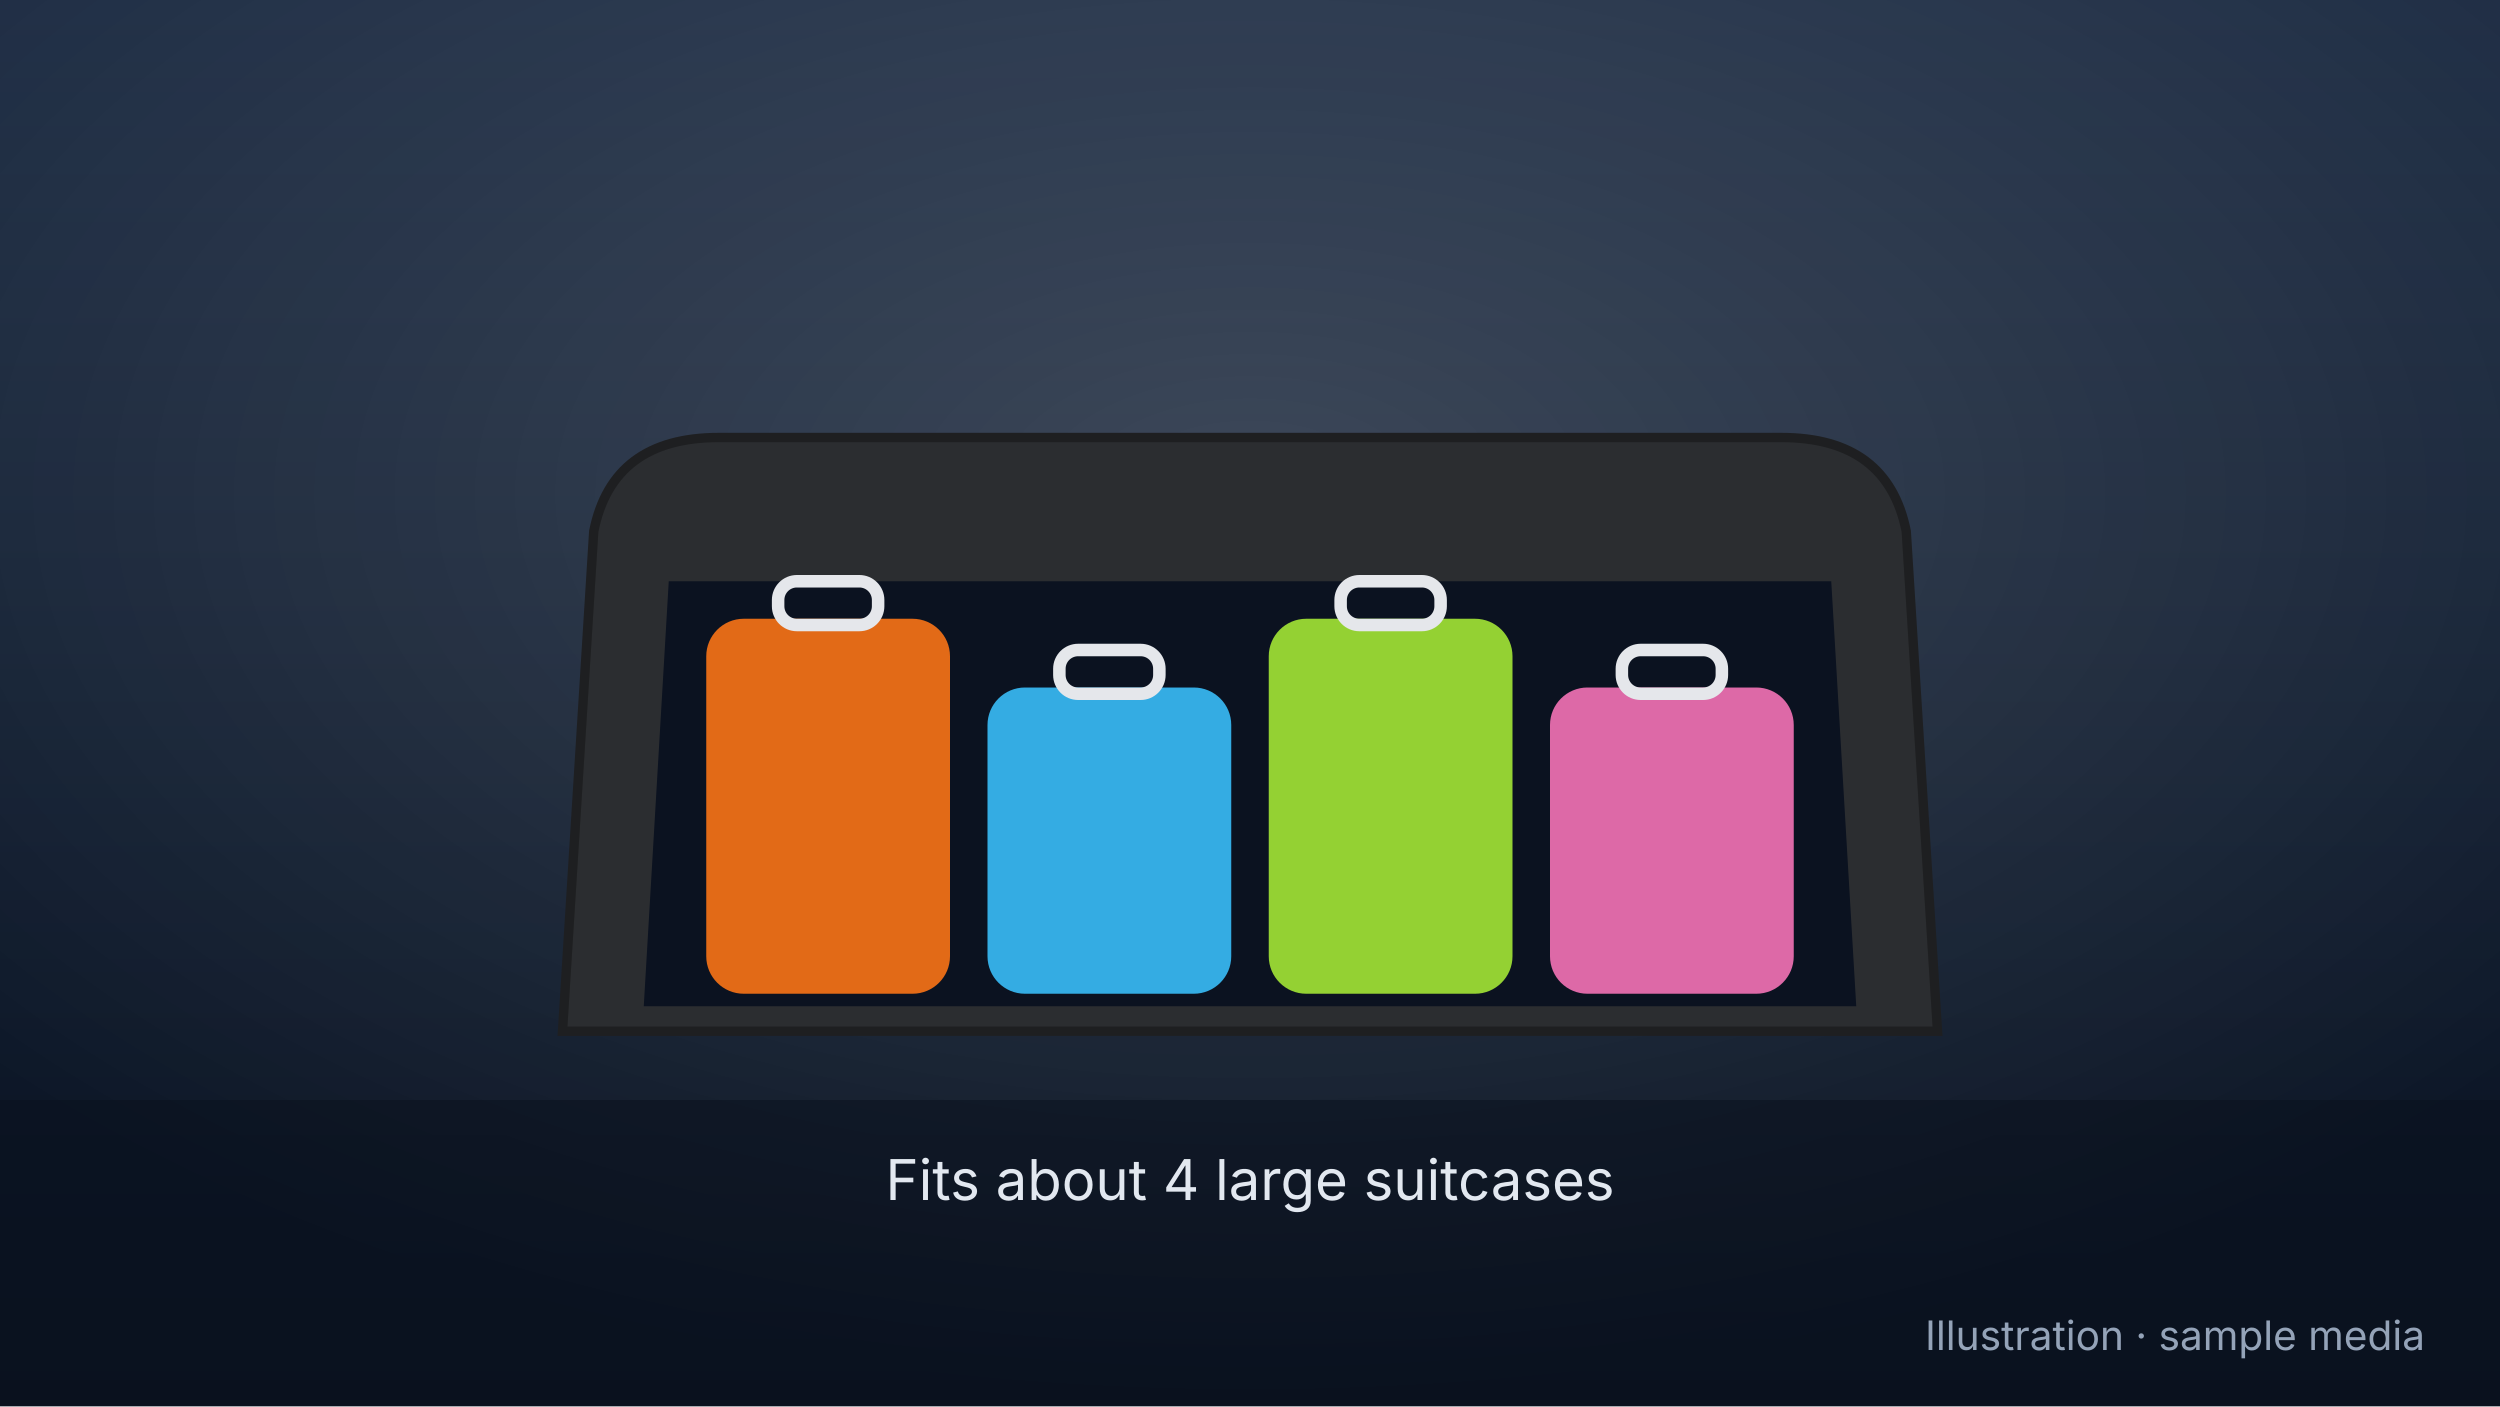
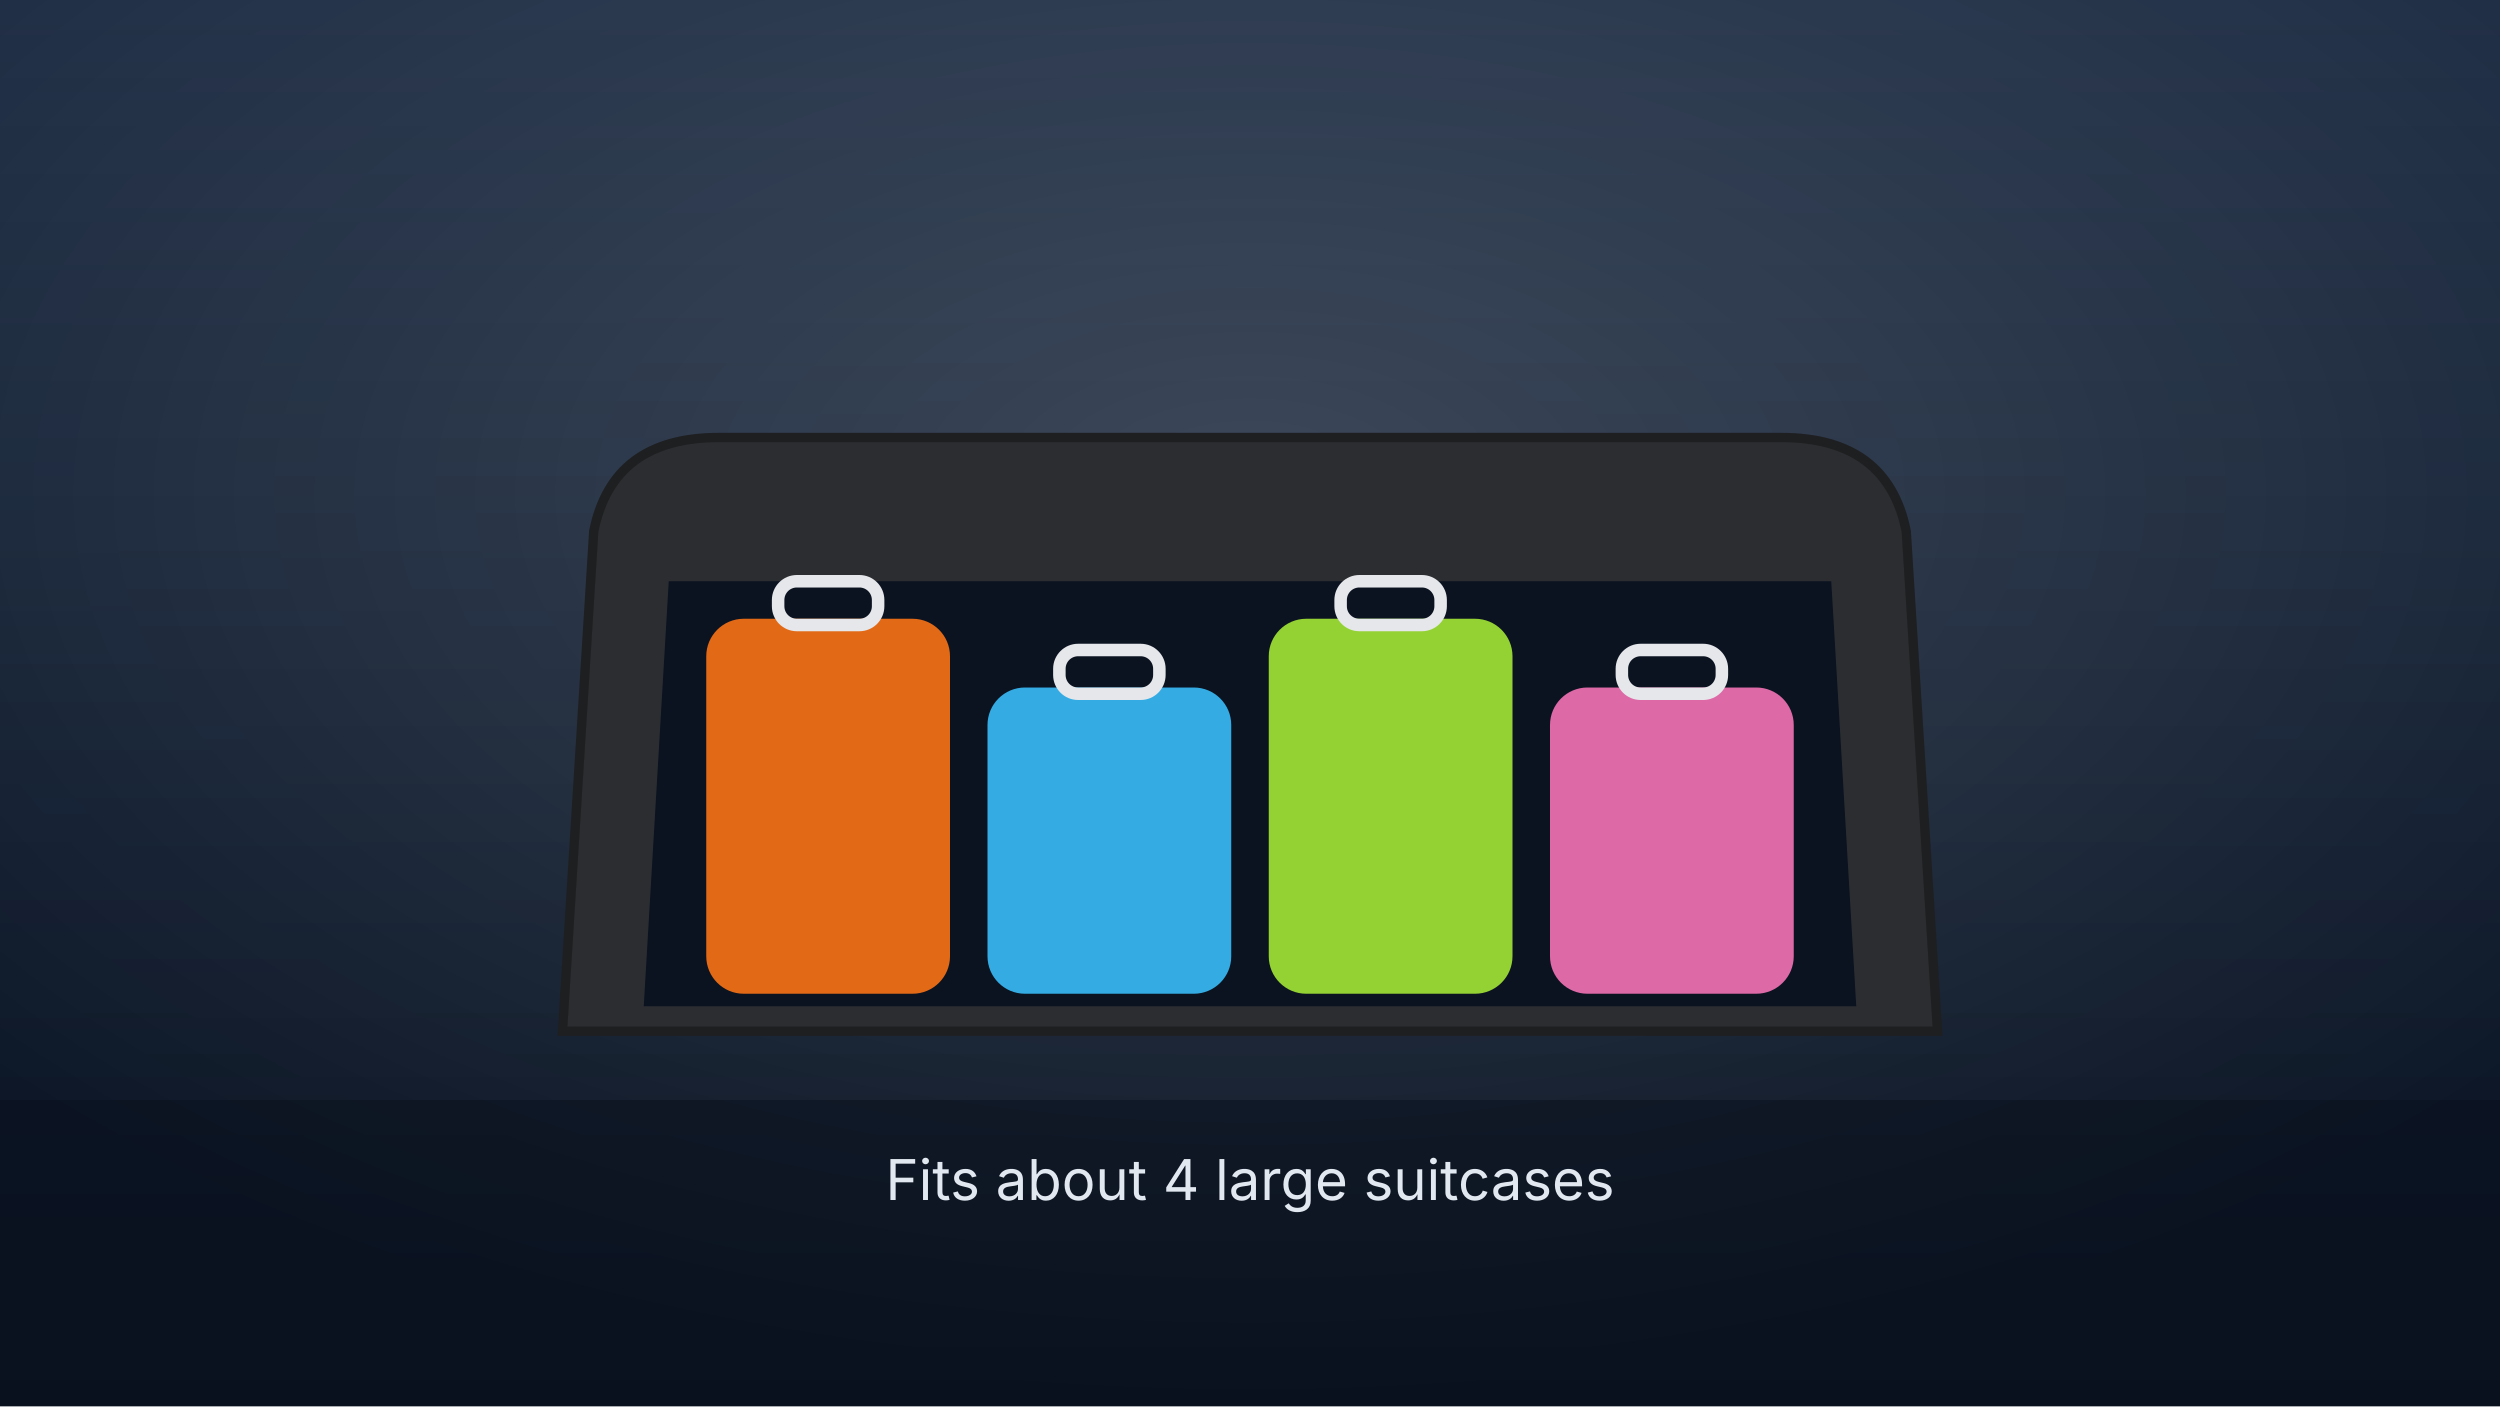
<svg xmlns="http://www.w3.org/2000/svg" viewBox="0 0 800 450" role="img" aria-label="2023 Toyota Fortuner 2.8 GD-6 4x2 AT (boot, illustration)">
  <defs>
    <linearGradient id="bg" x1="0" y1="0" x2="0" y2="1">
      <stop offset="0" stop-color="#1e2d44" />
      <stop offset="0.62" stop-color="#0f1b2d" />
      <stop offset="1" stop-color="#0a1220" />
    </linearGradient>
    <radialGradient id="spot" cx="0.5" cy="0.35" r="0.65">
      <stop offset="0" stop-color="#ffffff" stop-opacity="0.16" />
      <stop offset="1" stop-color="#ffffff" stop-opacity="0" />
    </radialGradient>
    <linearGradient id="glass" x1="0" y1="0" x2="1" y2="1">
      <stop offset="0" stop-color="#9fc3e0" />
      <stop offset="1" stop-color="#2b4a6b" />
    </linearGradient>
  </defs>
  <rect width="800" height="450" fill="url(#bg)" />
  <rect width="800" height="450" fill="url(#spot)" />
  <rect y="352" width="800" height="98" fill="#09111d" opacity="0.55" />
  <path d="M180 330 L190 170 Q196 140 230 140 L570 140 Q604 140 610 170 L620 330 Z" fill="#2b2d30" stroke="#1e1f21" stroke-width="3" />
  <path d="M206 322 L214 186 L586 186 L594 322 Z" fill="#0b1220" />
  <rect x="226" y="198" width="78" height="120" rx="12" fill="#f97316" opacity="0.9" />
  <rect x="249" y="186" width="32" height="14" rx="6" fill="none" stroke="#e5e7eb" stroke-width="4" />
  <rect x="316" y="220" width="78" height="98" rx="12" fill="#38bdf8" opacity="0.9" />
  <rect x="339" y="208" width="32" height="14" rx="6" fill="none" stroke="#e5e7eb" stroke-width="4" />
  <rect x="406" y="198" width="78" height="120" rx="12" fill="#a3e635" opacity="0.9" />
  <rect x="429" y="186" width="32" height="14" rx="6" fill="none" stroke="#e5e7eb" stroke-width="4" />
  <rect x="496" y="220" width="78" height="98" rx="12" fill="#f472b6" opacity="0.9" />
  <rect x="519" y="208" width="32" height="14" rx="6" fill="none" stroke="#e5e7eb" stroke-width="4" />
  <text x="400" y="384" text-anchor="middle" font-family="Inter, Arial" font-size="18" fill="#e2e8f0">Fits about 4 large suitcases</text>
-   <text x="776" y="432" text-anchor="end" fill="#94a3b8" font-family="Inter, Segoe UI, Arial, sans-serif" font-size="13">Illustration · sample media</text>
</svg>
